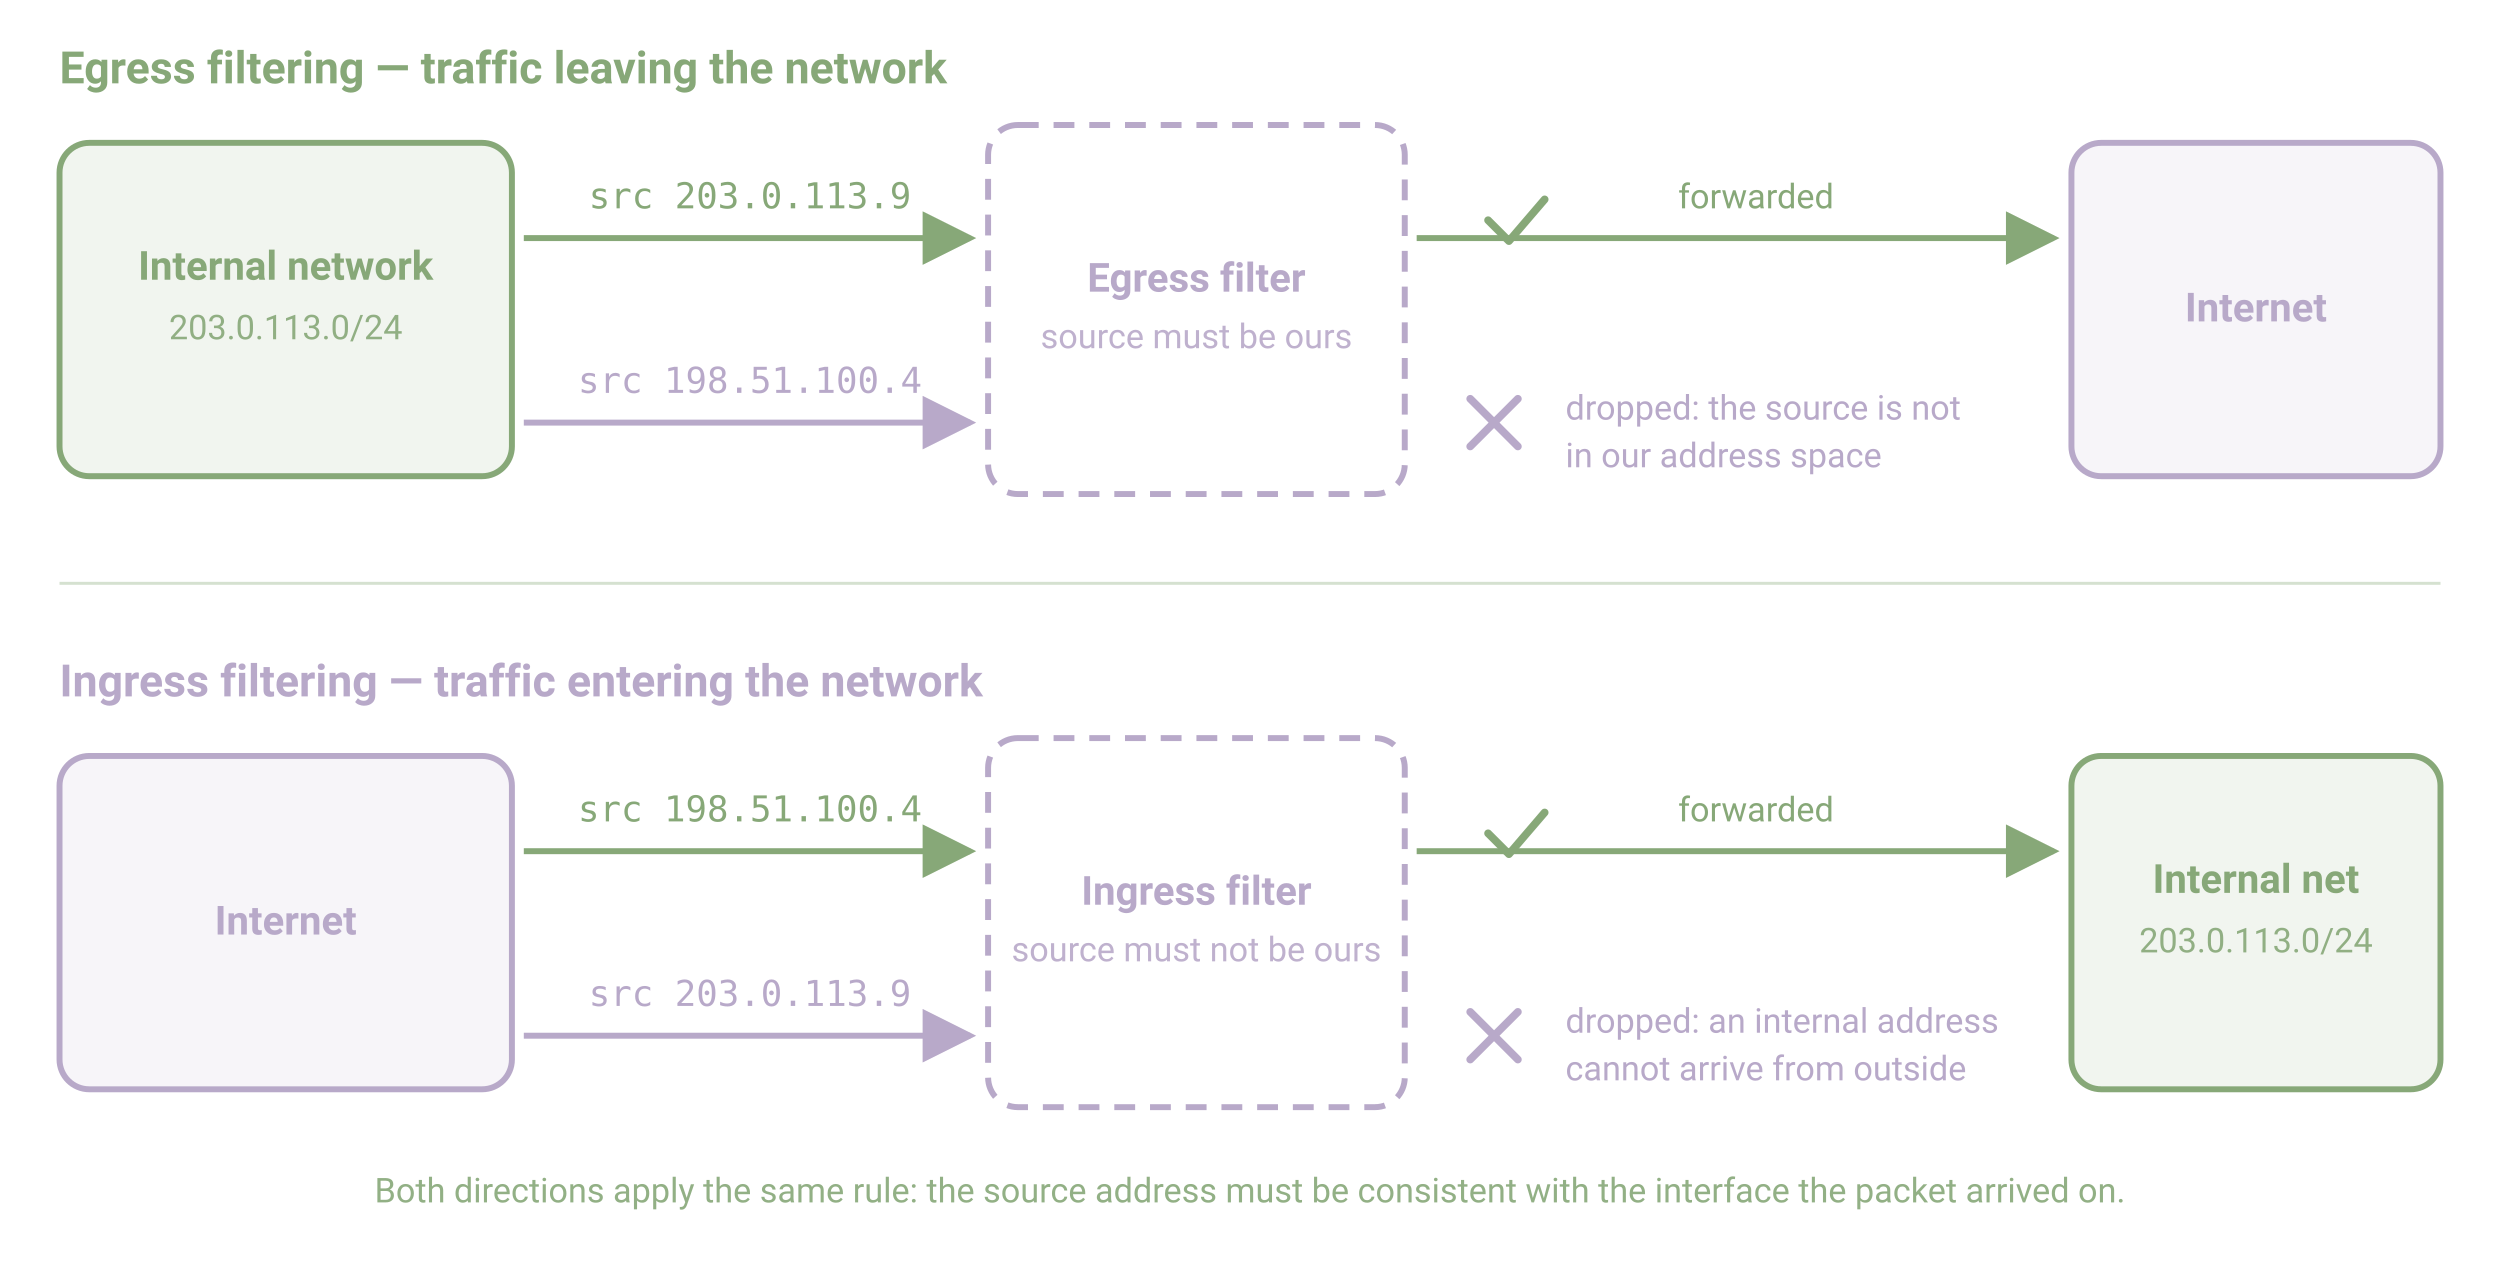
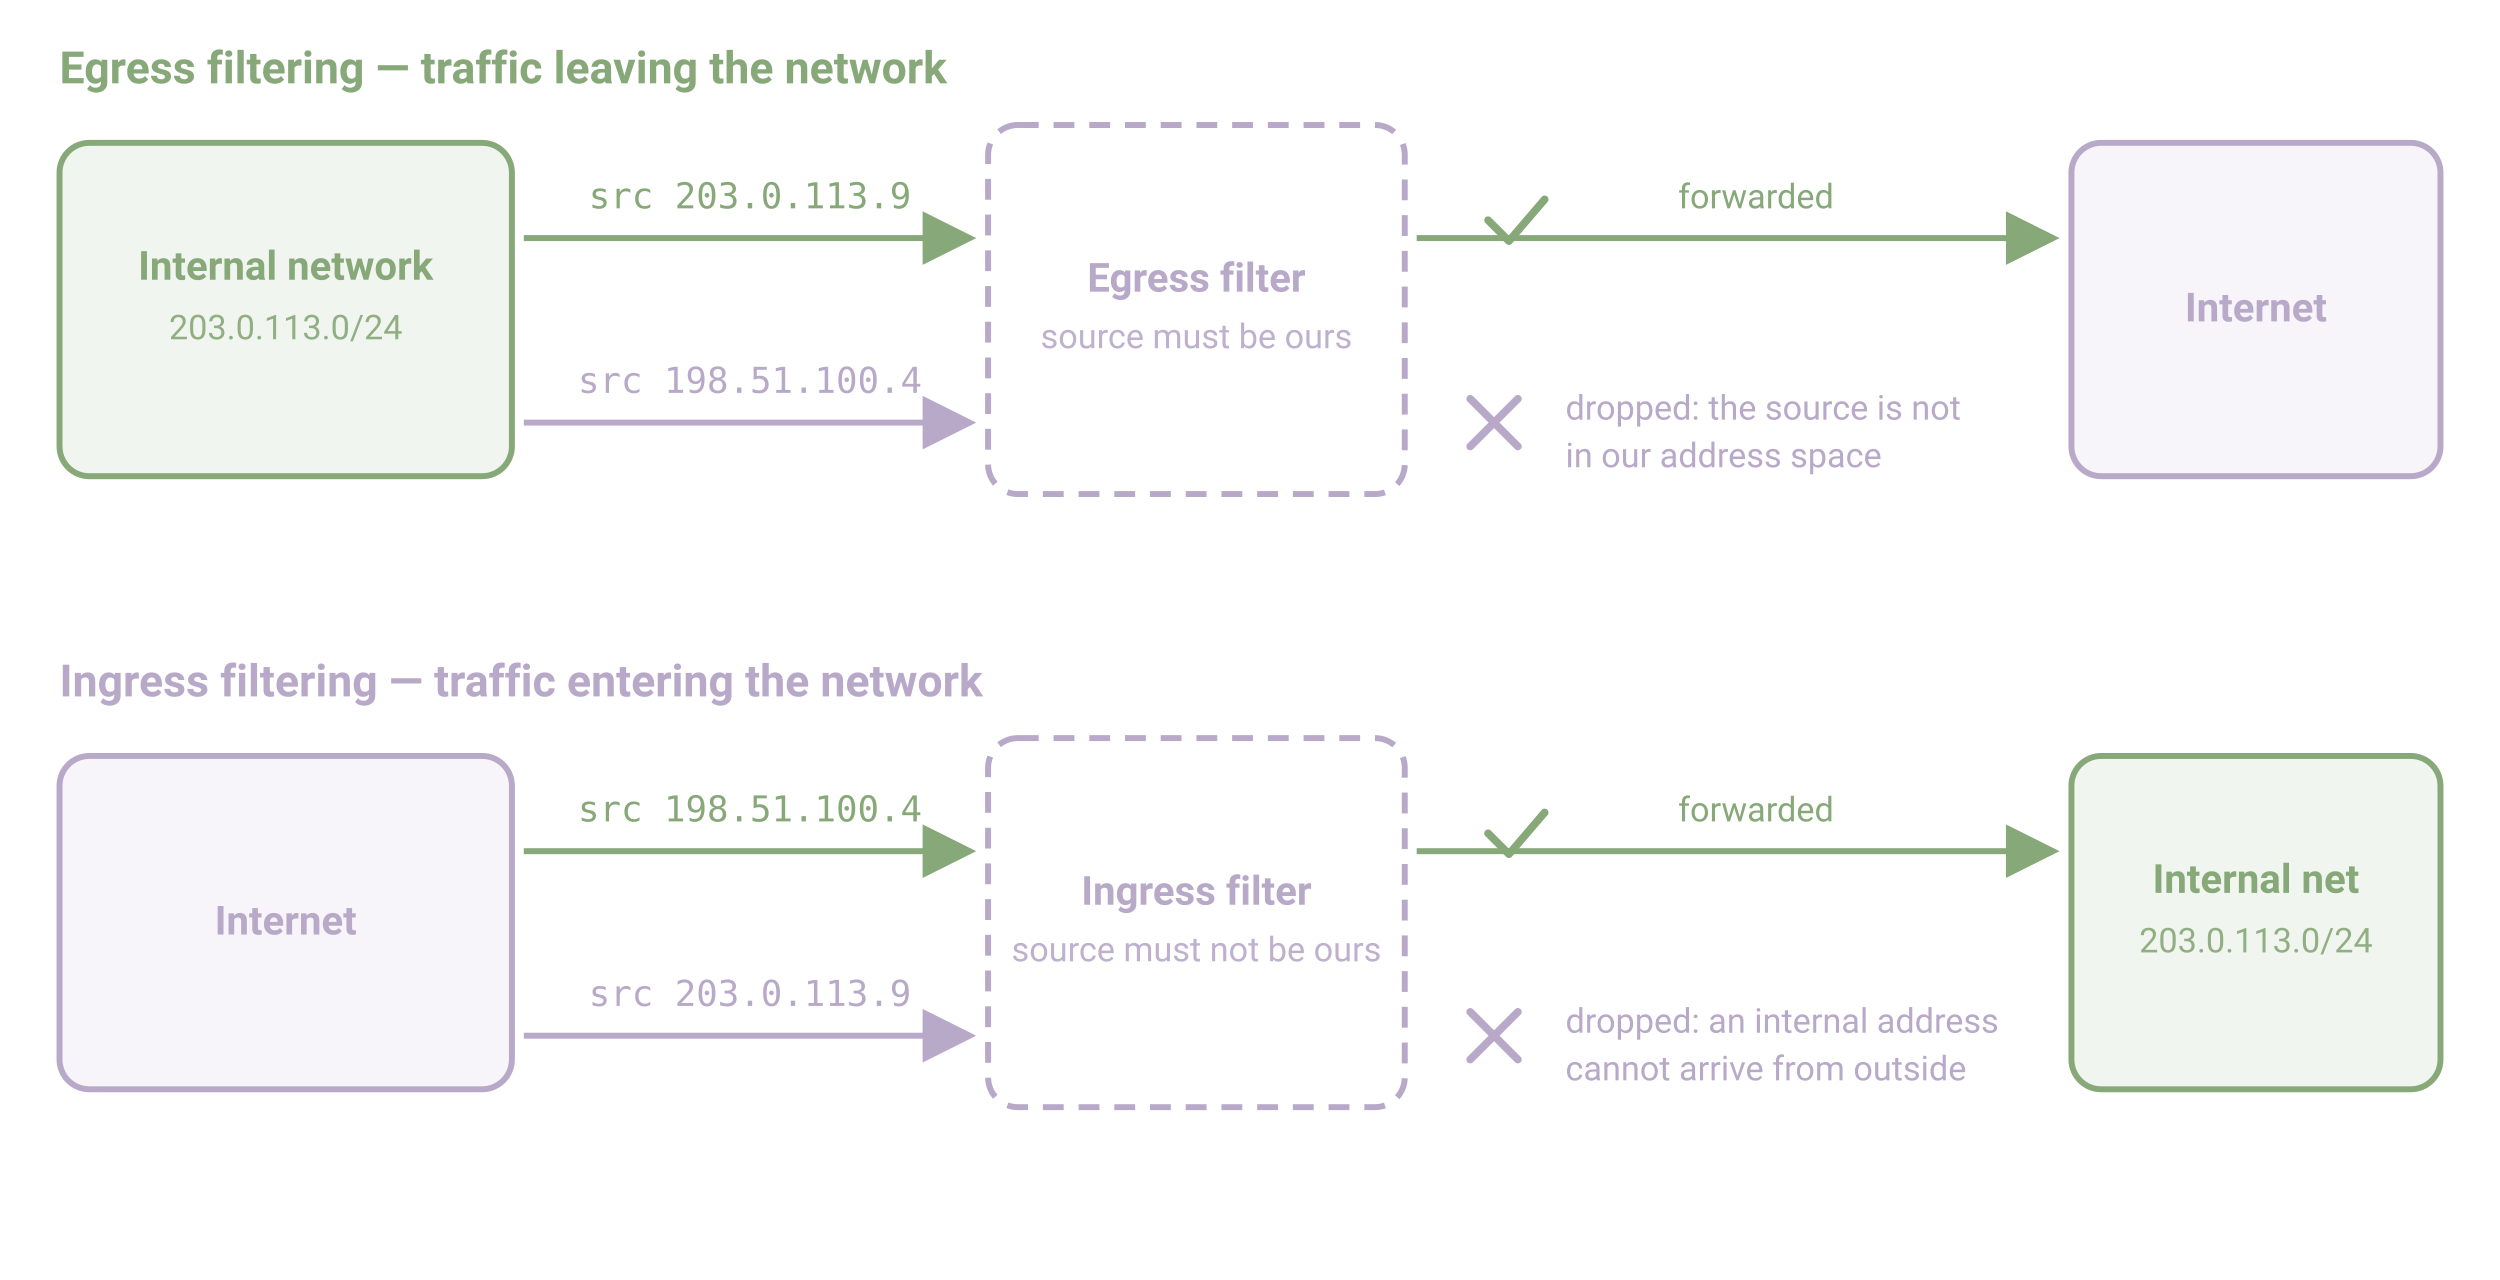
<svg xmlns="http://www.w3.org/2000/svg" width="840" height="430" viewBox="0 0 840 430" role="img" aria-labelledby="t d">
  <defs>
    <marker id="as" markerWidth="9" markerHeight="9" refX="8" refY="4.5" orient="auto">
      <path d="M0,0 L9,4.5 L0,9 Z" fill="#87A878" />
    </marker>
    <marker id="al" markerWidth="9" markerHeight="9" refX="8" refY="4.5" orient="auto">
      <path d="M0,0 L9,4.5 L0,9 Z" fill="#B8A9C9" />
    </marker>
  </defs>
  <style>
 text{font-family:'Segoe UI',system-ui,-apple-system,Roboto,Arial,sans-serif}
 .pt{font-size:15px;font-weight:600}
 .bx{font-size:13.5px;font-weight:600}
 .bs{font-size:11.5px;fill-opacity:.9}
 .pk{font-size:12px;font-family:ui-monospace,'DejaVu Sans Mono',Consolas,monospace}
 .vd{font-size:11.5px}
 .sg{fill:#87A878}.lv{fill:#B8A9C9}
</style>
  <text class="pt sg" x="20" y="28">Egress filtering — traffic leaving the network</text>
  <g>
    <rect x="20" y="48" width="152" height="112" rx="10" fill="#87A878" fill-opacity=".12" stroke="#87A878" stroke-width="2" />
    <text class="bx sg" x="96" y="94" text-anchor="middle">Internal network</text>
    <text class="bs sg" x="96" y="114" text-anchor="middle">203.0.113.0/24</text>
    <rect x="332" y="42" width="140" height="124" rx="10" fill="none" stroke="#B8A9C9" stroke-width="2" stroke-dasharray="7 5" />
    <text class="bx lv" x="402" y="98" text-anchor="middle">Egress filter</text>
    <text class="bs lv" x="402" y="117" text-anchor="middle">source must be ours</text>
    <rect x="696" y="48" width="124" height="112" rx="10" fill="#B8A9C9" fill-opacity=".12" stroke="#B8A9C9" stroke-width="2" />
    <text class="bx lv" x="758" y="108" text-anchor="middle">Internet</text>
    <text class="pk sg" x="252" y="70" text-anchor="middle">src 203.0.113.9</text>
    <line x1="176" y1="80" x2="326" y2="80" stroke="#87A878" stroke-width="2" marker-end="url(#as)" />
    <line x1="476" y1="80" x2="690" y2="80" stroke="#87A878" stroke-width="2" marker-end="url(#as)" />
    <path d="M500 74 l7 7 l12 -14" fill="none" stroke="#87A878" stroke-width="2.6" stroke-linecap="round" stroke-linejoin="round" />
    <text class="vd sg" x="590" y="70" text-anchor="middle">forwarded</text>
    <text class="pk lv" x="252" y="132" text-anchor="middle">src 198.51.100.4</text>
    <line x1="176" y1="142" x2="326" y2="142" stroke="#B8A9C9" stroke-width="2" marker-end="url(#al)" />
    <g stroke="#B8A9C9" stroke-width="2.6" stroke-linecap="round">
      <line x1="494" y1="134" x2="510" y2="150" />
      <line x1="510" y1="134" x2="494" y2="150" />
    </g>
    <text class="vd lv" x="526" y="141">dropped: the source is not</text>
    <text class="vd lv" x="526" y="157">in our address space</text>
  </g>
-   <line x1="20" y1="196" x2="820" y2="196" stroke="#87A878" stroke-width="1" stroke-opacity=".35" />
  <text class="pt lv" x="20" y="234">Ingress filtering — traffic entering the network</text>
  <g>
    <rect x="20" y="254" width="152" height="112" rx="10" fill="#B8A9C9" fill-opacity=".12" stroke="#B8A9C9" stroke-width="2" />
    <text class="bx lv" x="96" y="314" text-anchor="middle">Internet</text>
    <rect x="332" y="248" width="140" height="124" rx="10" fill="none" stroke="#B8A9C9" stroke-width="2" stroke-dasharray="7 5" />
    <text class="bx lv" x="402" y="304" text-anchor="middle">Ingress filter</text>
    <text class="bs lv" x="402" y="323" text-anchor="middle">source must not be ours</text>
    <rect x="696" y="254" width="124" height="112" rx="10" fill="#87A878" fill-opacity=".12" stroke="#87A878" stroke-width="2" />
    <text class="bx sg" x="758" y="300" text-anchor="middle">Internal net</text>
    <text class="bs sg" x="758" y="320" text-anchor="middle">203.0.113.0/24</text>
    <text class="pk sg" x="252" y="276" text-anchor="middle">src 198.51.100.4</text>
    <line x1="176" y1="286" x2="326" y2="286" stroke="#87A878" stroke-width="2" marker-end="url(#as)" />
    <line x1="476" y1="286" x2="690" y2="286" stroke="#87A878" stroke-width="2" marker-end="url(#as)" />
    <path d="M500 280 l7 7 l12 -14" fill="none" stroke="#87A878" stroke-width="2.6" stroke-linecap="round" stroke-linejoin="round" />
    <text class="vd sg" x="590" y="276" text-anchor="middle">forwarded</text>
    <text class="pk lv" x="252" y="338" text-anchor="middle">src 203.0.113.9</text>
    <line x1="176" y1="348" x2="326" y2="348" stroke="#B8A9C9" stroke-width="2" marker-end="url(#al)" />
    <g stroke="#B8A9C9" stroke-width="2.6" stroke-linecap="round">
      <line x1="494" y1="340" x2="510" y2="356" />
      <line x1="510" y1="340" x2="494" y2="356" />
    </g>
    <text class="vd lv" x="526" y="347">dropped: an internal address</text>
    <text class="vd lv" x="526" y="363">cannot arrive from outside</text>
  </g>
-   <text class="bs sg" x="420" y="404" text-anchor="middle">Both directions apply the same rule: the source address must be consistent with the interface the packet arrived on.</text>
</svg>
